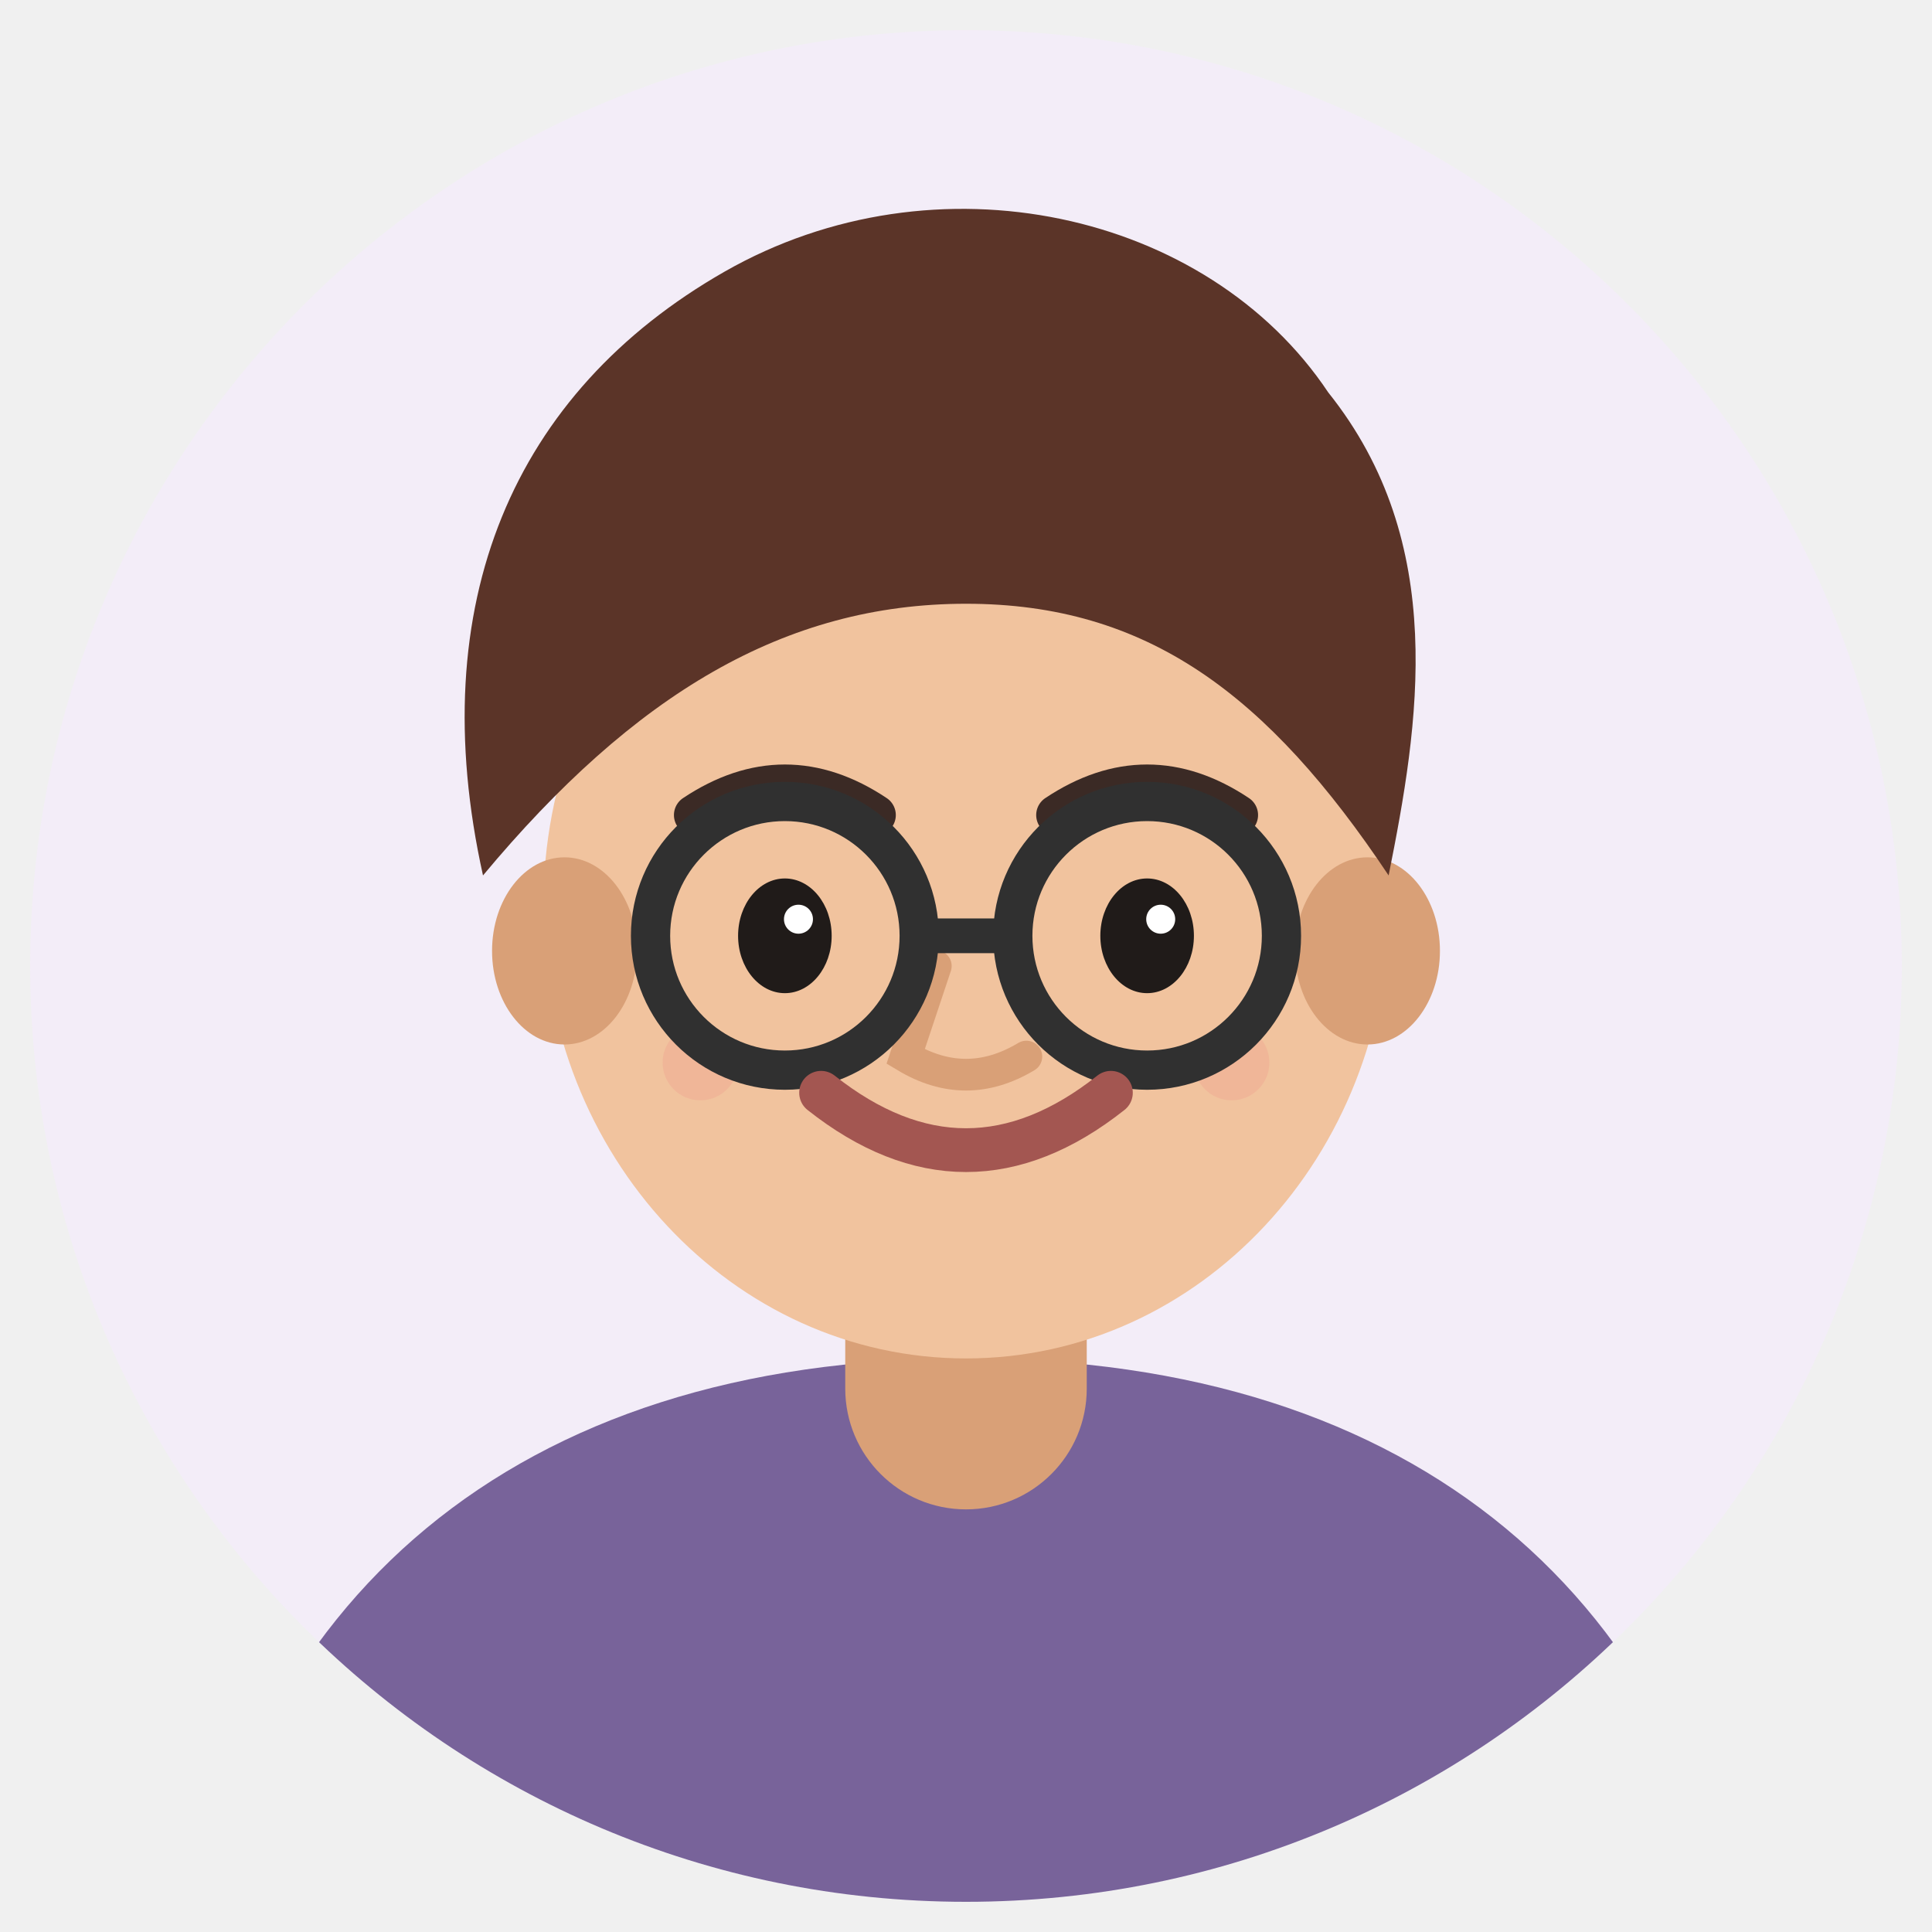
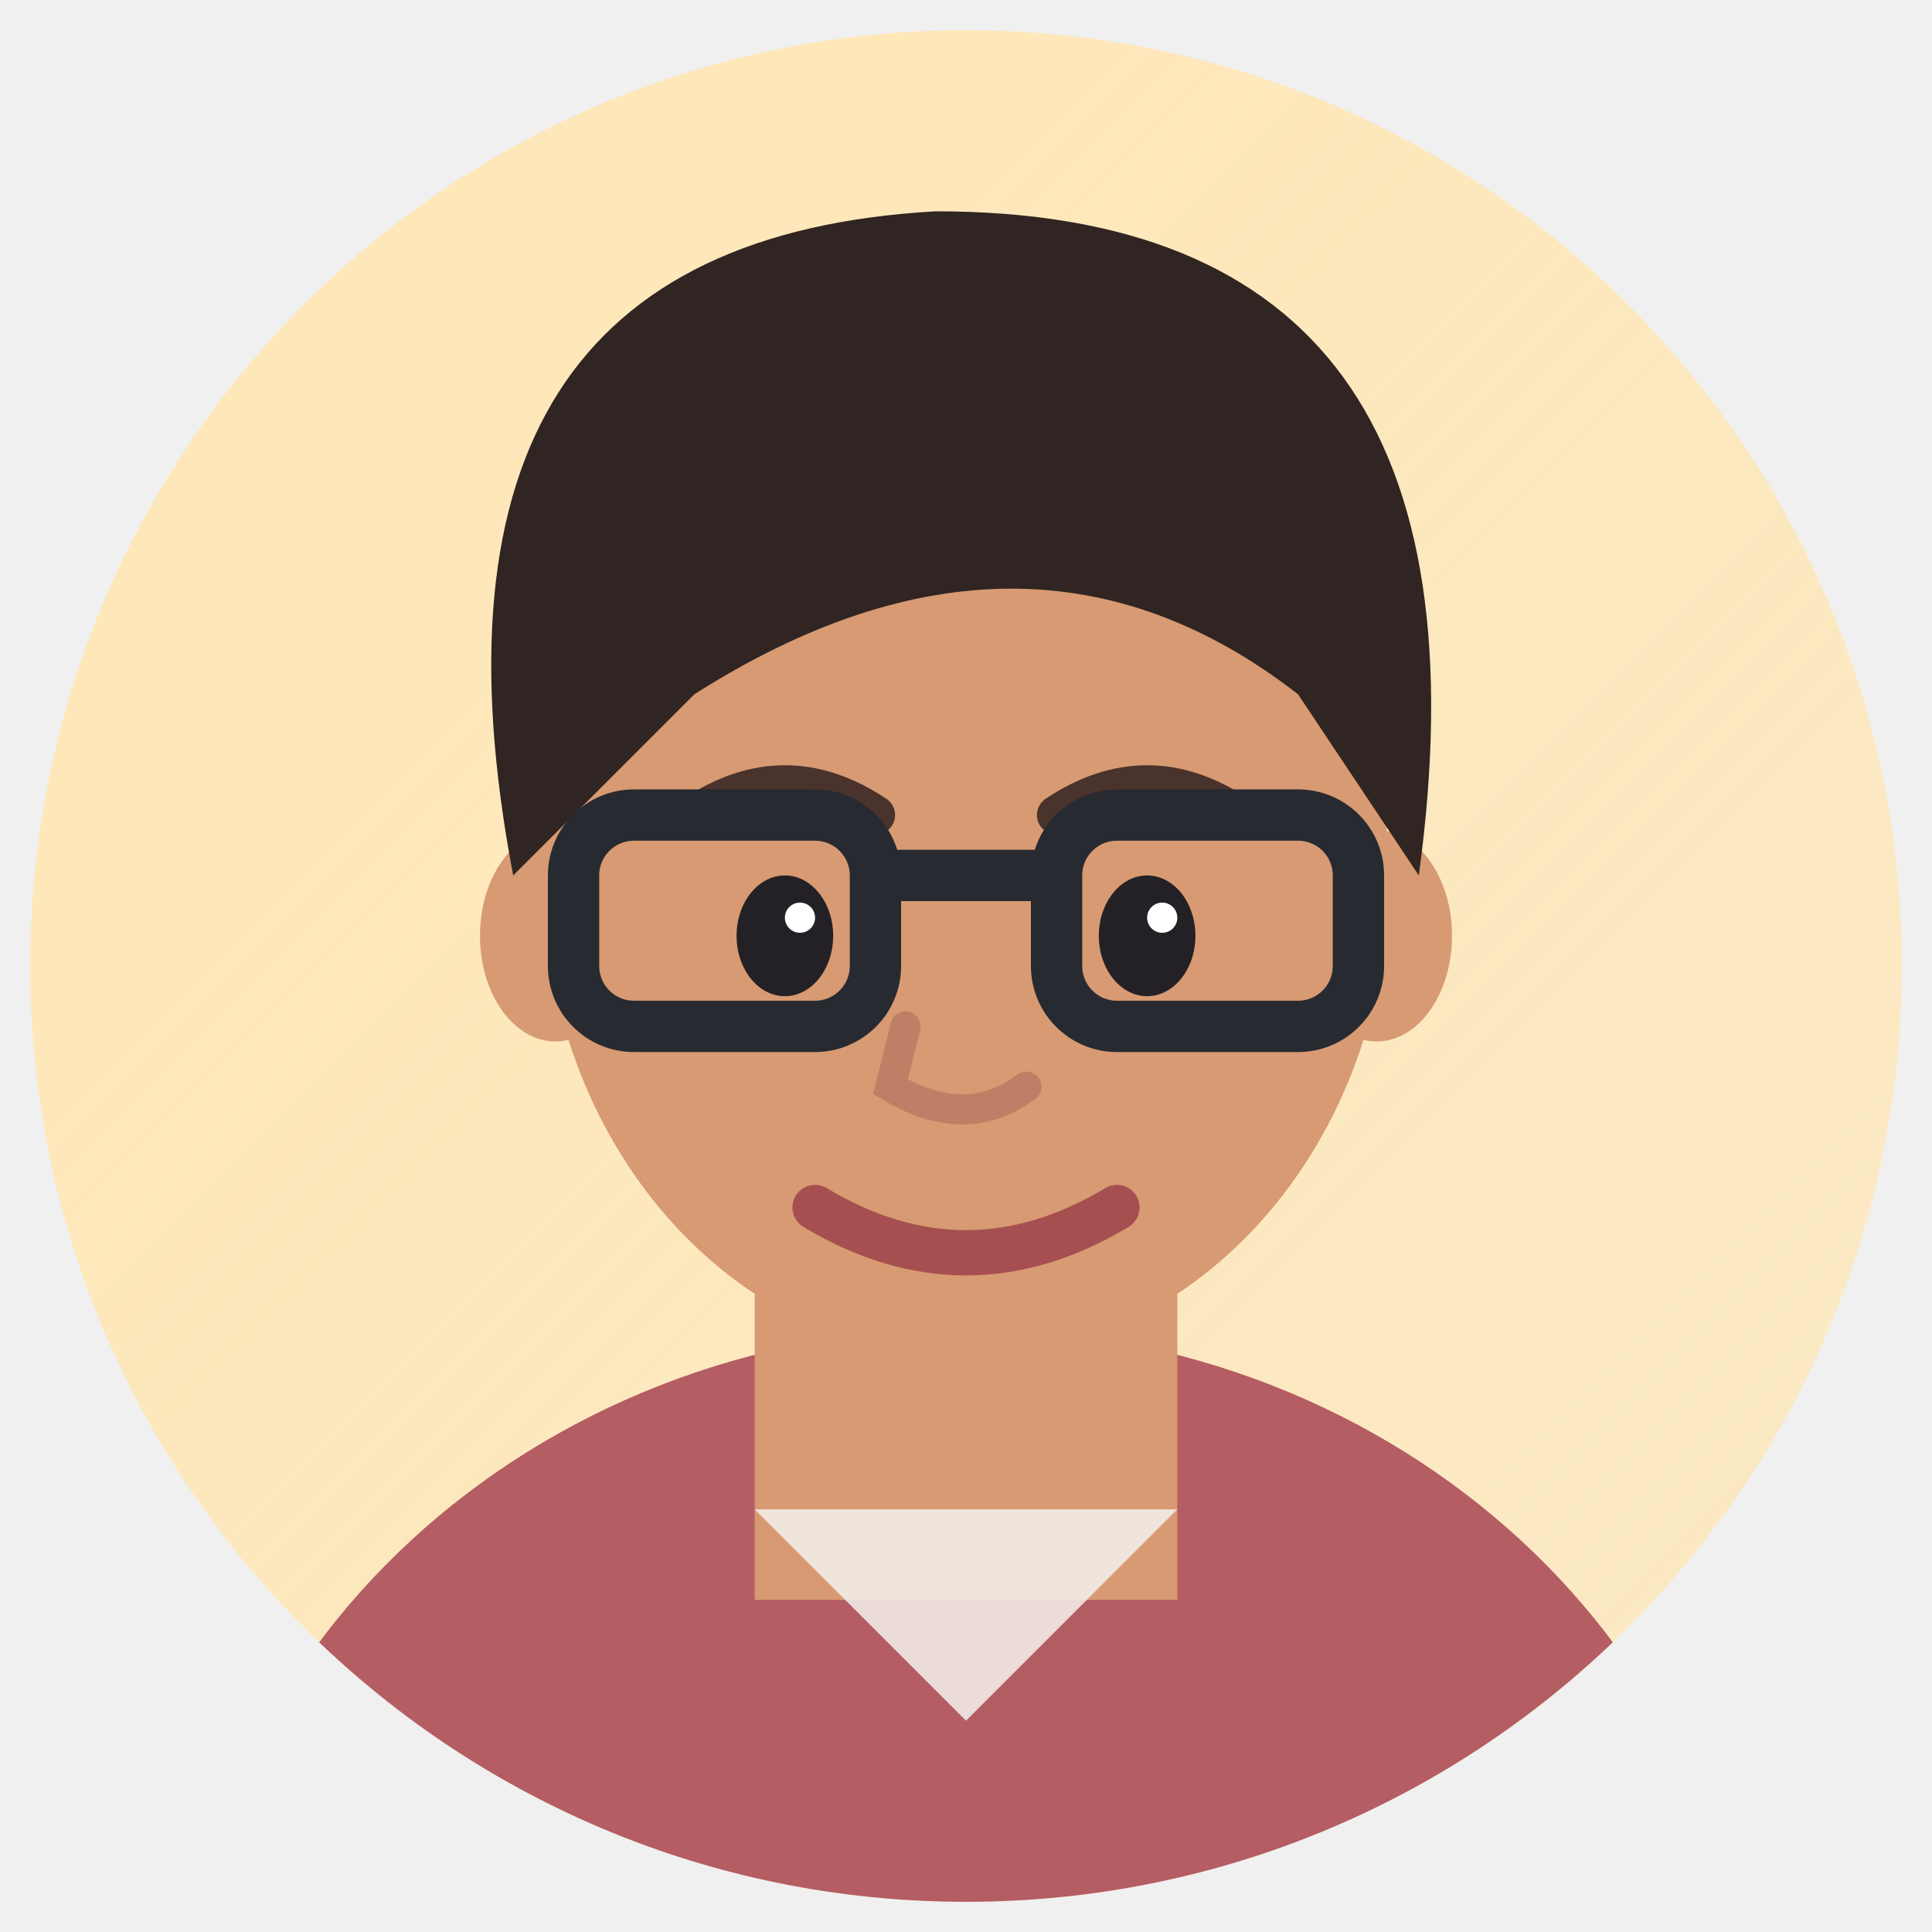
<svg xmlns="http://www.w3.org/2000/svg" width="64" height="64" viewBox="0 0 64 64">
  <defs>
-     <clipPath id="clip">
+     <clipPath id="c">
      <circle cx="32" cy="32" r="31" />
    </clipPath>
+     <linearGradient id="bg" x1="0" y1="0" x2="1" y2="1">
+       <stop stop-color="#ffe7b6" />
+       <stop offset="1" stop-color="#ffe7b6" stop-opacity=".72" />
+     </linearGradient>
  </defs>
-   <circle cx="32" cy="32" r="31" fill="#f3edf8" />
-   <g clip-path="url(#clip)">
-     <path d="M6 66C8 53 17 45 32 45S56 53 58 66Z" fill="#78639a" />
-     <rect x="28" y="39" width="8" height="11" rx="4" fill="#d9a077" />
-     <ellipse cx="32" cy="30" rx="14" ry="15" fill="#f1c39e" />
-     <ellipse cx="18.7" cy="31.5" rx="2.4" ry="3.1" fill="#d9a077" />
-     <ellipse cx="45.3" cy="31.5" rx="2.4" ry="3.1" fill="#d9a077" />
-     <path d="M16 29C14 20 17 13 24 9C31 5 40 7 44 13C48 18 47 24 46 29C42 23 38 20 32 20C26 20 21 23 16 29Z M20 17C25 12 31 10 37 12C41 13 44 15 46 18" fill="#5b3428" />
-     <path d="M23 27Q26 25 29 27M35 27Q38 25 41 27" fill="none" stroke="#3b2a25" stroke-width="1.35" stroke-linecap="round" />
-     <ellipse cx="26" cy="31" rx="1.55" ry="1.9" fill="#201b19" />
-     <ellipse cx="38" cy="31" rx="1.55" ry="1.9" fill="#201b19" />
-     <circle cx="26.45" cy="30.45" r=".48" fill="#fff" />
-     <circle cx="38.45" cy="30.45" r=".48" fill="#fff" />
-     <path d="M31 32L30 35Q32 36.2 34 35" fill="none" stroke="#d9a077" stroke-width="1.05" stroke-linecap="round" />
-     <circle cx="23.2" cy="35.2" r="1.25" fill="#ee8a83" opacity=".23" />
-     <circle cx="40.8" cy="35.2" r="1.25" fill="#ee8a83" opacity=".23" />
-     <circle cx="26" cy="31" r="4.45" fill="none" stroke="#303030" stroke-width="1.3" />
-     <circle cx="38" cy="31" r="4.45" fill="none" stroke="#303030" stroke-width="1.3" />
-     <path d="M30.35 31H33.65" stroke="#303030" stroke-width="1.15" />
-     <path d="M27.2 36.2Q32 40 36.8 36.2" fill="none" stroke="#a35651" stroke-width="1.45" stroke-linecap="round" />
+   <circle cx="32" cy="32" r="31" fill="url(#bg)" />
+   <g clip-path="url(#c)">
+     <ellipse cx="32" cy="68" rx="26" ry="24" fill="#b45d63" />
+     <path d="M25 42H39V53H25Z" fill="#d79a72" />
+     <ellipse cx="32" cy="29" rx="14" ry="16" fill="#d79a72" />
+     <ellipse cx="18.4" cy="31" rx="2.5" ry="3.5" fill="#d79a72" />
+     <ellipse cx="45.6" cy="31" rx="2.5" ry="3.5" fill="#d79a72" />
+     <path d="M17 29Q13 8 31 7Q50 7 47 29L43 23Q34 16 23 23Z" fill="#302522" />
+     <path d="M23 27Q26 25 29 27M35 27Q38 25 41 27" stroke="#49332c" stroke-width="1.3" stroke-linecap="round" fill="none" />
+     <ellipse cx="26" cy="31" rx="1.6" ry="2" fill="#242126" />
+     <ellipse cx="38" cy="31" rx="1.6" ry="2" fill="#242126" />
+     <circle cx="26.5" cy="30.4" r=".5" fill="#fff" />
+     <circle cx="38.5" cy="30.4" r=".5" fill="#fff" />
+     <path d="M30 34L29.5 36Q32 37.5 34 36" stroke="#bd8066" stroke-width="1" fill="none" stroke-linecap="round" />
+     <path d="M27 40Q32 43 37 40" stroke="#a64f50" stroke-width="1.5" fill="none" stroke-linecap="round" />
+     <g fill="none" stroke="#282a31" stroke-width="1.7">
+       <rect x="19" y="27" width="10" height="7" rx="2" />
+       <rect x="35" y="27" width="10" height="7" rx="2" />
+       <path d="M29 29H35" />
+     </g>
+     <path d="M25 50L32 57L39 50" fill="#f4f2ef" opacity=".85" />
  </g>
</svg>
